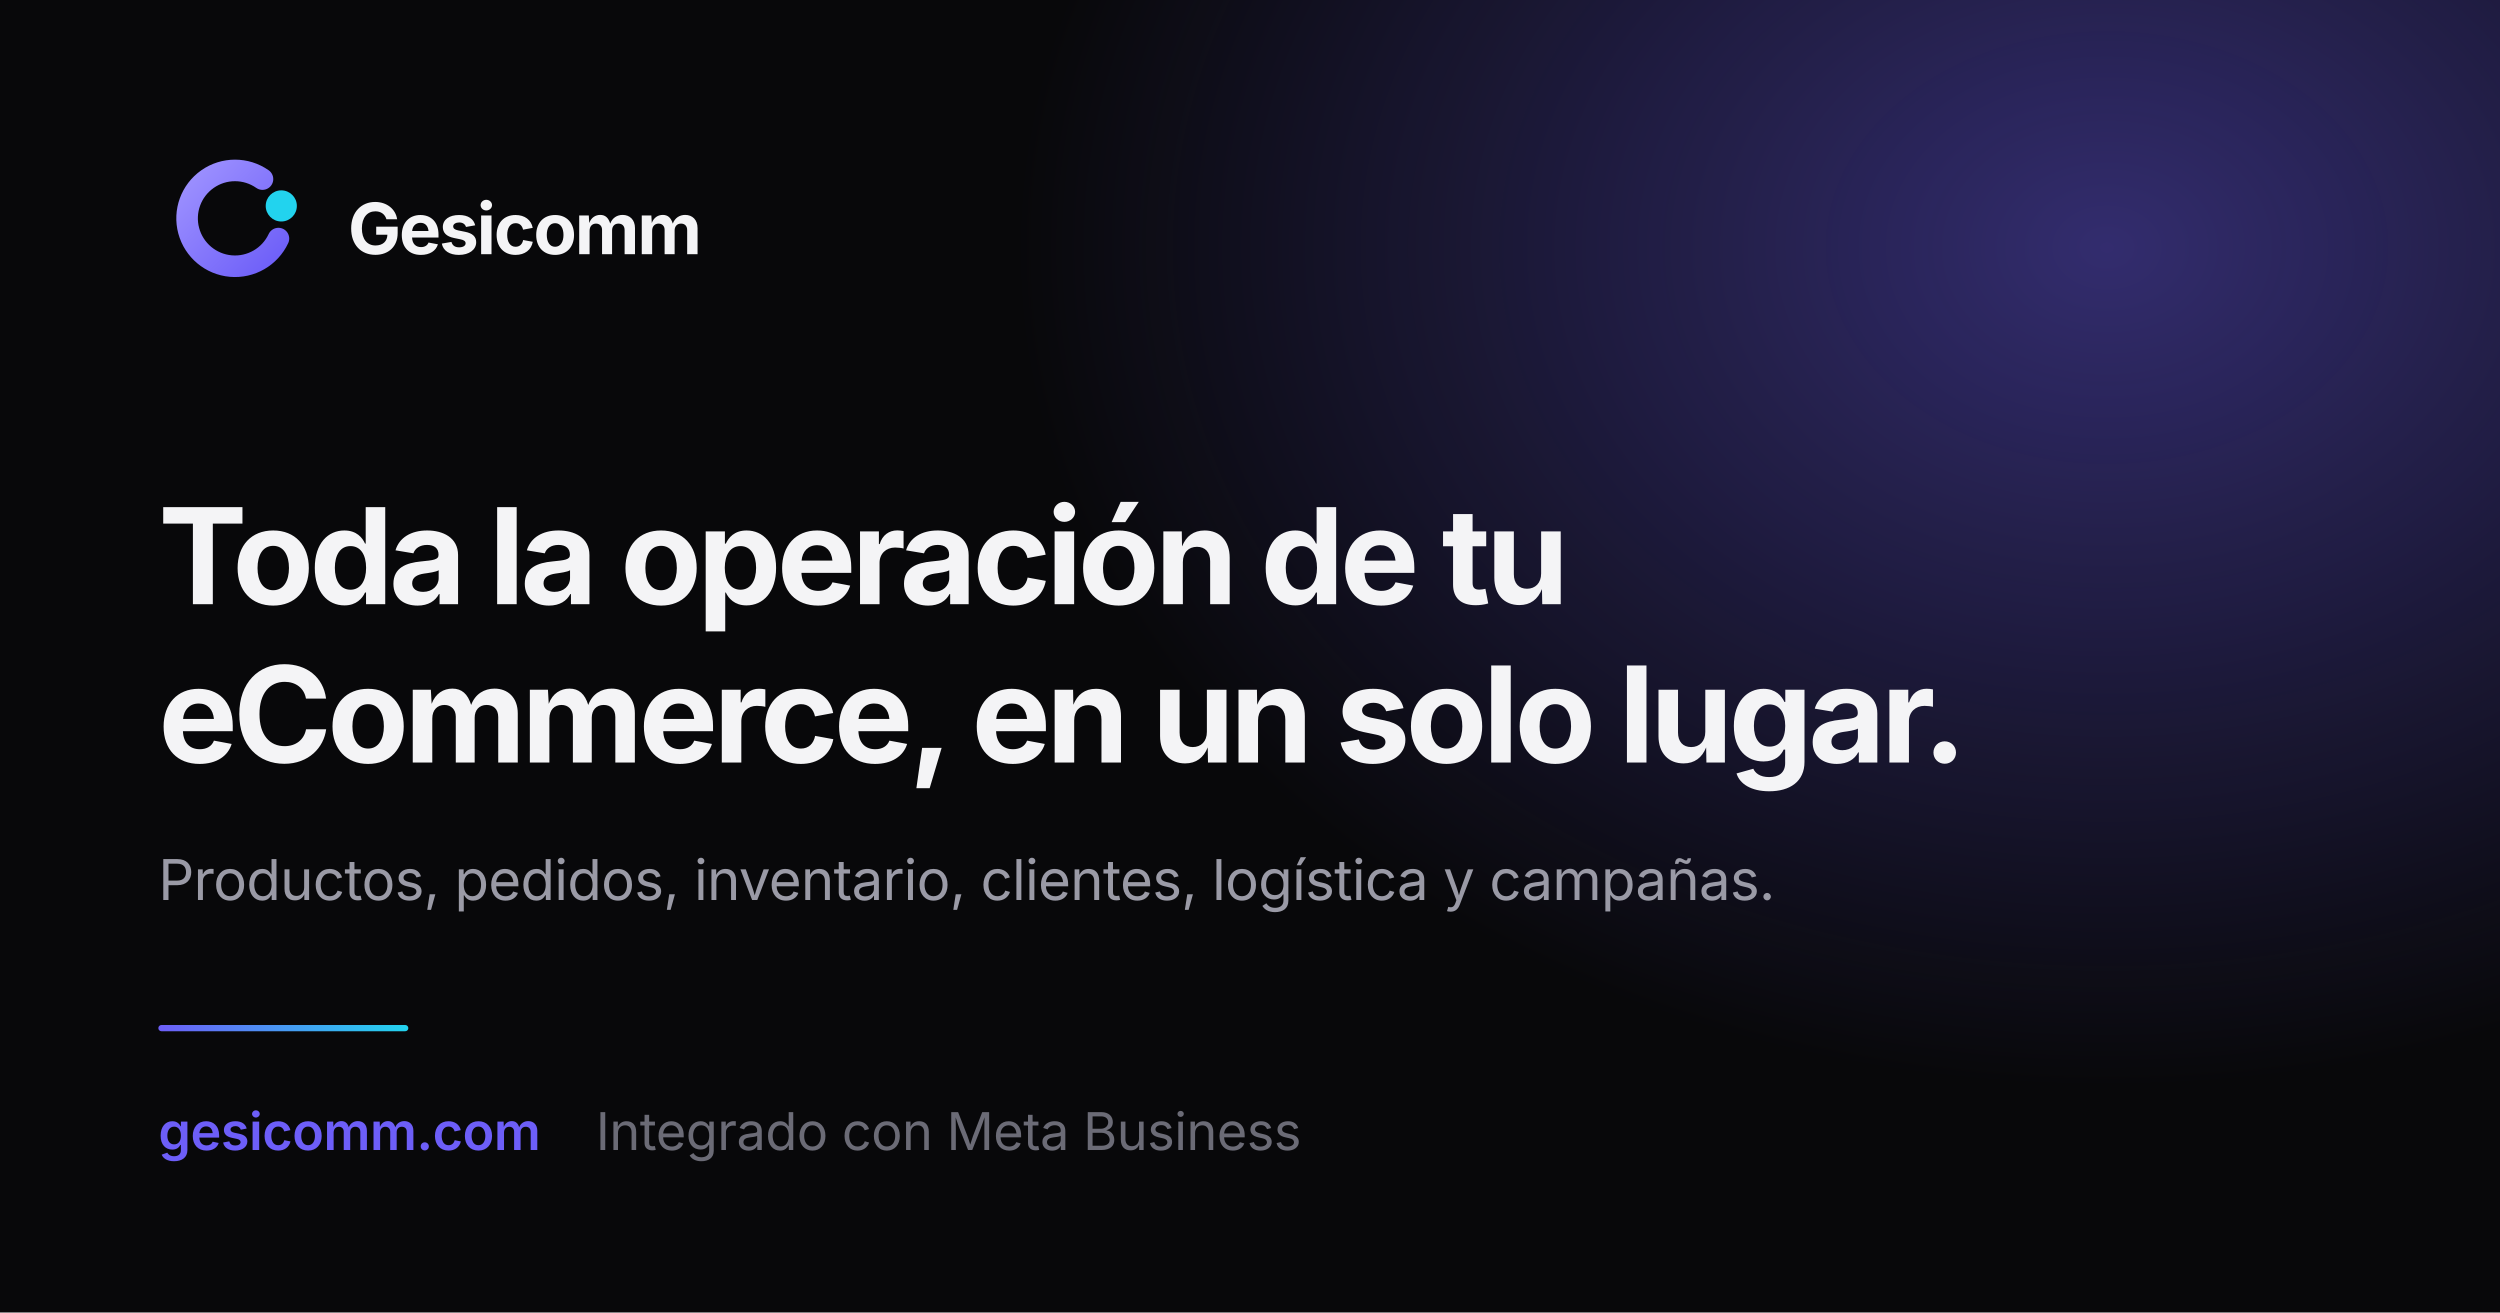
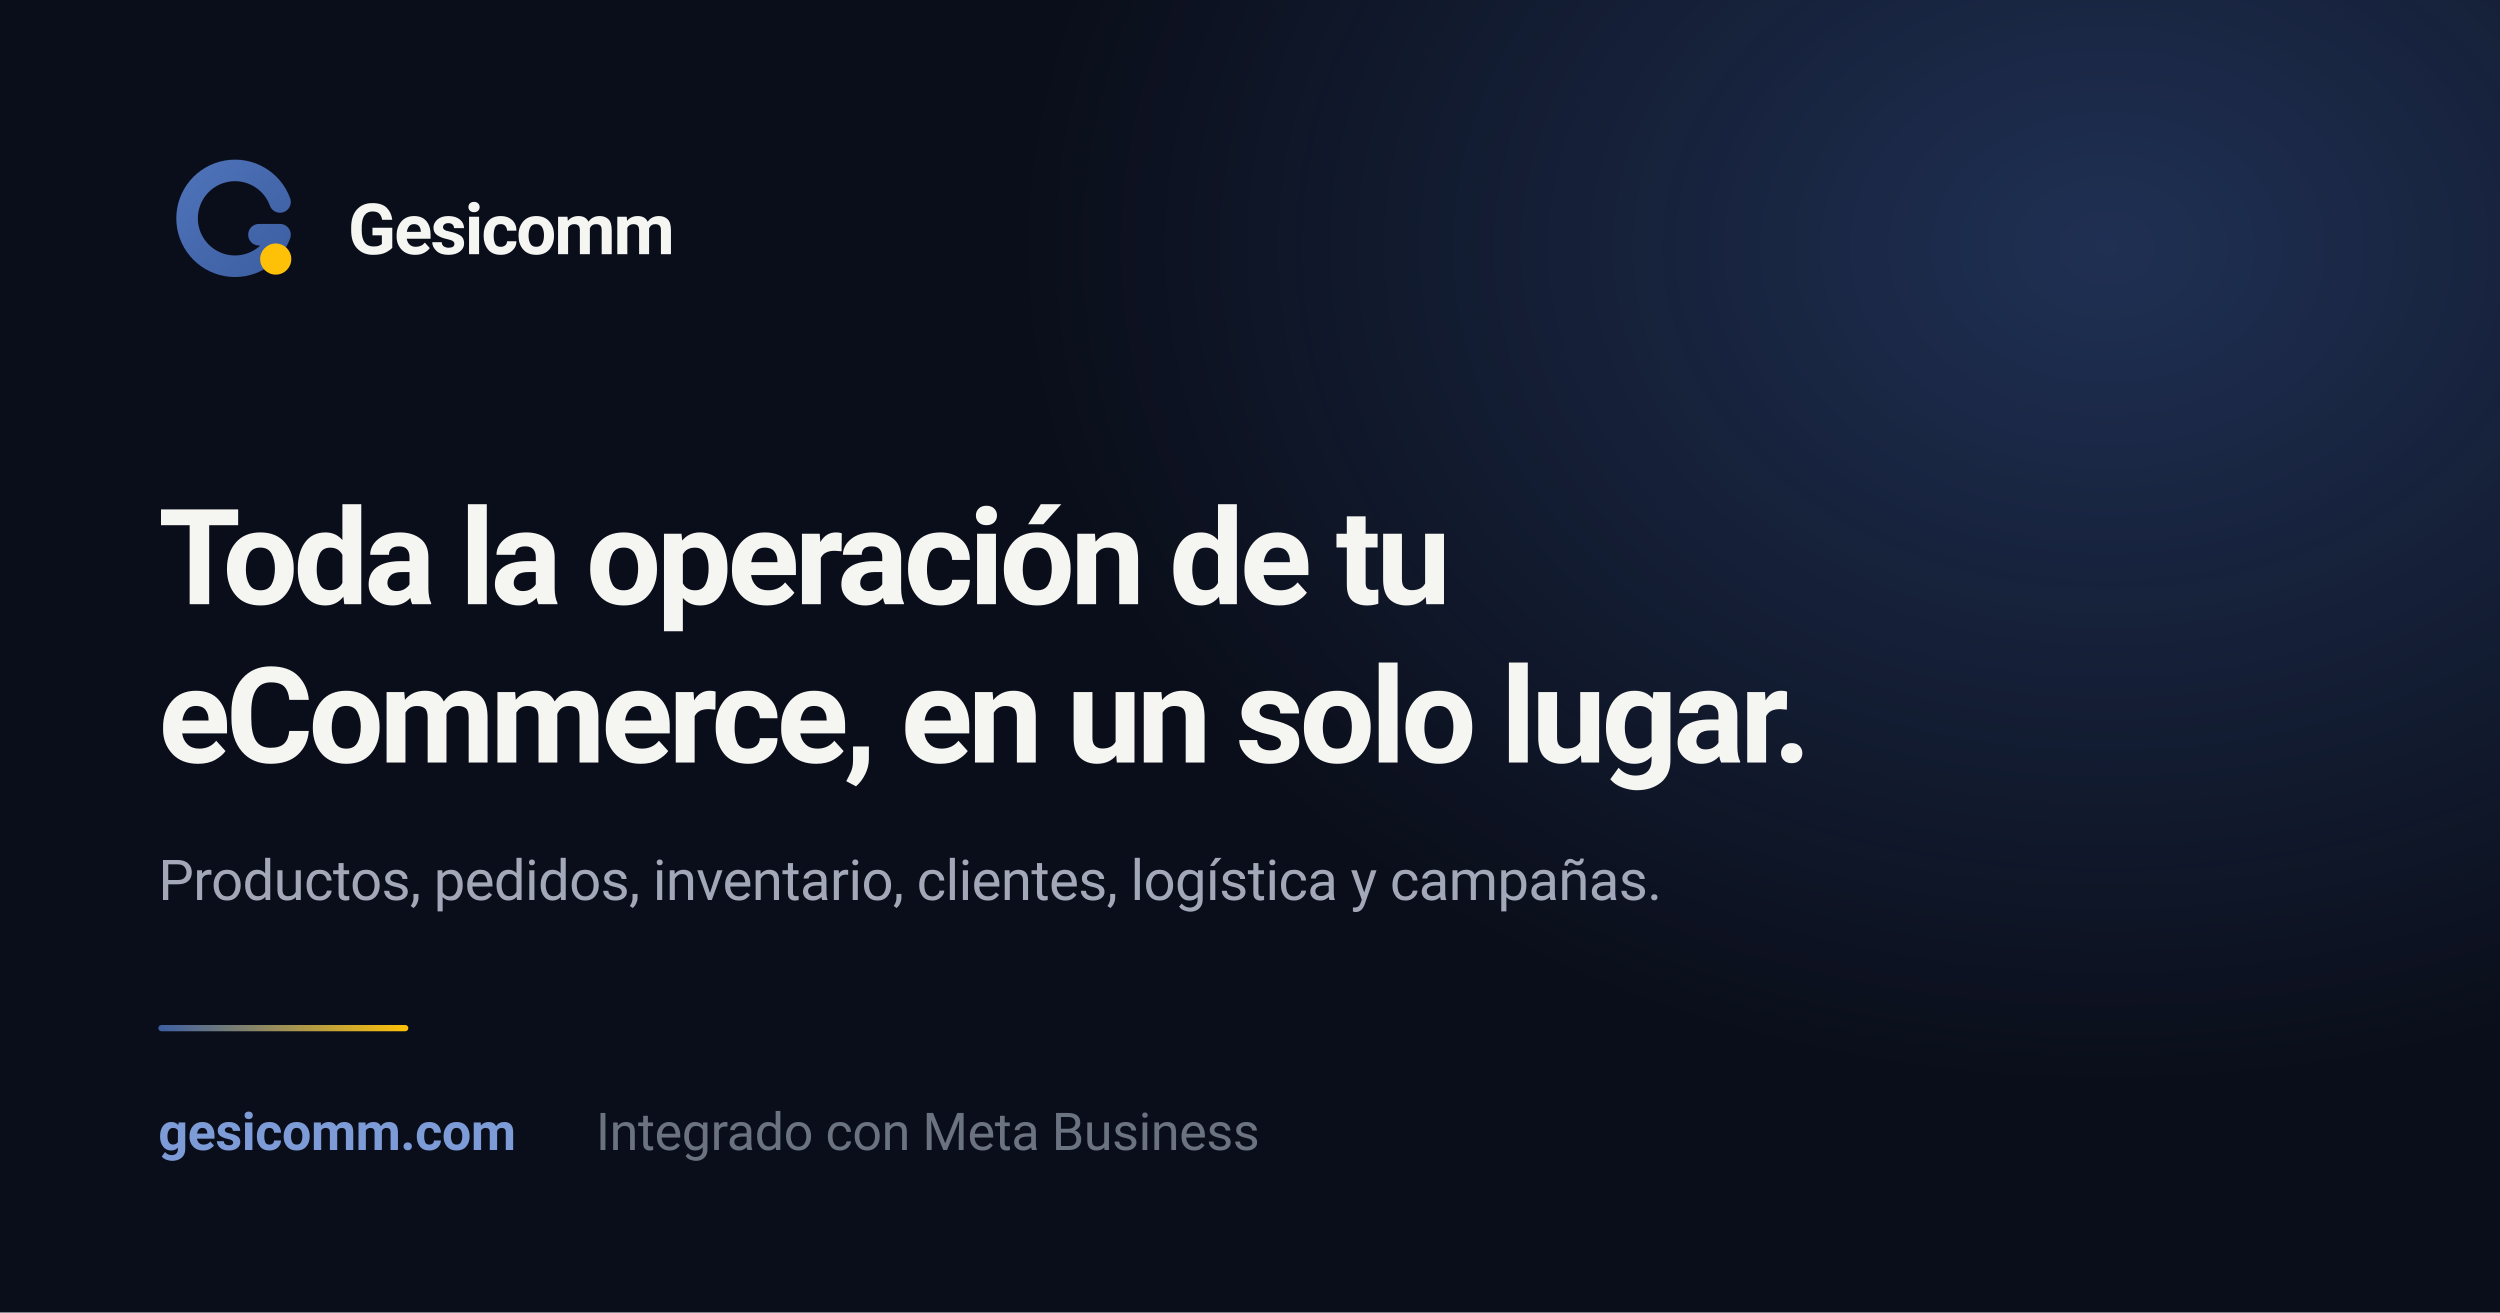
<svg xmlns="http://www.w3.org/2000/svg" viewBox="0 0 1200 630" width="1200" height="630">
  <defs>
    <linearGradient id="og-ring" x1="0" y1="0" x2="1" y2="1">
-       <stop offset="0" stop-color="#9E92FF" />
-       <stop offset="1" stop-color="#6D5EF8" />
+       <stop offset="0" stop-color="#4e72b8" />
+       <stop offset="1" stop-color="#3d5fa3" />
    </linearGradient>
    <radialGradient id="og-glow" cx="0.5" cy="0.5" r="0.5">
-       <stop offset="0" stop-color="#6D5EF8" stop-opacity="0.42" />
-       <stop offset="1" stop-color="#6D5EF8" stop-opacity="0" />
+       <stop offset="0" stop-color="#3d5fa3" stop-opacity="0.42" />
+       <stop offset="1" stop-color="#3d5fa3" stop-opacity="0" />
    </radialGradient>
    <linearGradient id="og-rule" x1="0" y1="0" x2="1" y2="0">
-       <stop offset="0" stop-color="#6D5EF8" />
-       <stop offset="1" stop-color="#22D3EE" />
+       <stop offset="0" stop-color="#3d5fa3" />
+       <stop offset="1" stop-color="#FFC107" />
    </linearGradient>
  </defs>
-   <rect width="1200" height="630" fill="#08080A" />
+   <rect width="1200" height="630" fill="#0A0E1A" />
  <ellipse cx="1010" cy="120" rx="520" ry="400" fill="url(#og-glow)" />
  <g transform="translate(76 68) scale(1.15)">
-     <path d="M43.47 15.62 A20 20 0 1 0 50.13 40.45" fill="none" stroke="url(#og-ring)" stroke-width="9" stroke-linecap="round" />
-     <circle cx="51.32" cy="26.82" r="6.5" fill="#22D3EE" />
+     <path d="M50.79 25.16 A20 20 0 1 0 50.79 38.84 L42 38.84" fill="none" stroke="url(#og-ring)" stroke-width="9" stroke-linecap="round" stroke-linejoin="round" />
+     <circle cx="49" cy="49" r="6.5" fill="#FFC107" />
  </g>
-   <text x="167" y="122" font-family="Inter, Segoe UI, Helvetica Neue, Arial, sans-serif" font-size="34" font-weight="700" letter-spacing="-1" fill="#F4F4F6">Gesicomm</text>
-   <text x="76" y="290" font-family="Inter, Segoe UI, Helvetica Neue, Arial, sans-serif" font-size="64" font-weight="700" letter-spacing="-2.2" fill="#F4F4F6">Toda la operación de tu</text>
-   <text x="76" y="366" font-family="Inter, Segoe UI, Helvetica Neue, Arial, sans-serif" font-size="64" font-weight="700" letter-spacing="-2.2" fill="#F4F4F6">eCommerce, en un solo lugar.</text>
-   <text x="76" y="432" font-family="Inter, Segoe UI, Helvetica Neue, Arial, sans-serif" font-size="27" font-weight="400" letter-spacing="-0.3" fill="#9A9AA6">Productos, pedidos, inventario, clientes, logística y campañas.</text>
+   <text x="167" y="122" font-family="-apple-system, BlinkMacSystemFont, 'Segoe UI', Roboto, Helvetica, Arial, sans-serif" font-size="34" font-weight="700" letter-spacing="-1" fill="#F5F5F2">Gesicomm</text>
+   <text x="76" y="290" font-family="-apple-system, BlinkMacSystemFont, 'Segoe UI', Roboto, Helvetica, Arial, sans-serif" font-size="64" font-weight="700" letter-spacing="-2.2" fill="#F5F5F2">Toda la operación de tu</text>
+   <text x="76" y="366" font-family="-apple-system, BlinkMacSystemFont, 'Segoe UI', Roboto, Helvetica, Arial, sans-serif" font-size="64" font-weight="700" letter-spacing="-2.2" fill="#F5F5F2">eCommerce, en un solo lugar.</text>
+   <text x="76" y="432" font-family="-apple-system, BlinkMacSystemFont, 'Segoe UI', Roboto, Helvetica, Arial, sans-serif" font-size="27" font-weight="400" letter-spacing="-0.3" fill="#a3a8b8">Productos, pedidos, inventario, clientes, logística y campañas.</text>
  <rect x="76" y="492" width="120" height="3" rx="1.5" fill="url(#og-rule)" />
-   <text x="76" y="552" font-family="Inter, Segoe UI, Helvetica Neue, Arial, sans-serif" font-size="25" font-weight="600" letter-spacing="-0.2" fill="#6D5EF8">gesicomm.com</text>
-   <text x="286" y="552" font-family="Inter, Segoe UI, Helvetica Neue, Arial, sans-serif" font-size="25" font-weight="400" letter-spacing="-0.2" fill="#6B6B76">Integrado con Meta Business</text>
+   <text x="76" y="552" font-family="-apple-system, BlinkMacSystemFont, 'Segoe UI', Roboto, Helvetica, Arial, sans-serif" font-size="25" font-weight="600" letter-spacing="-0.2" fill="#7d9bd6">gesicomm.com</text>
+   <text x="286" y="552" font-family="-apple-system, BlinkMacSystemFont, 'Segoe UI', Roboto, Helvetica, Arial, sans-serif" font-size="25" font-weight="400" letter-spacing="-0.2" fill="#6B7280">Integrado con Meta Business</text>
</svg>
